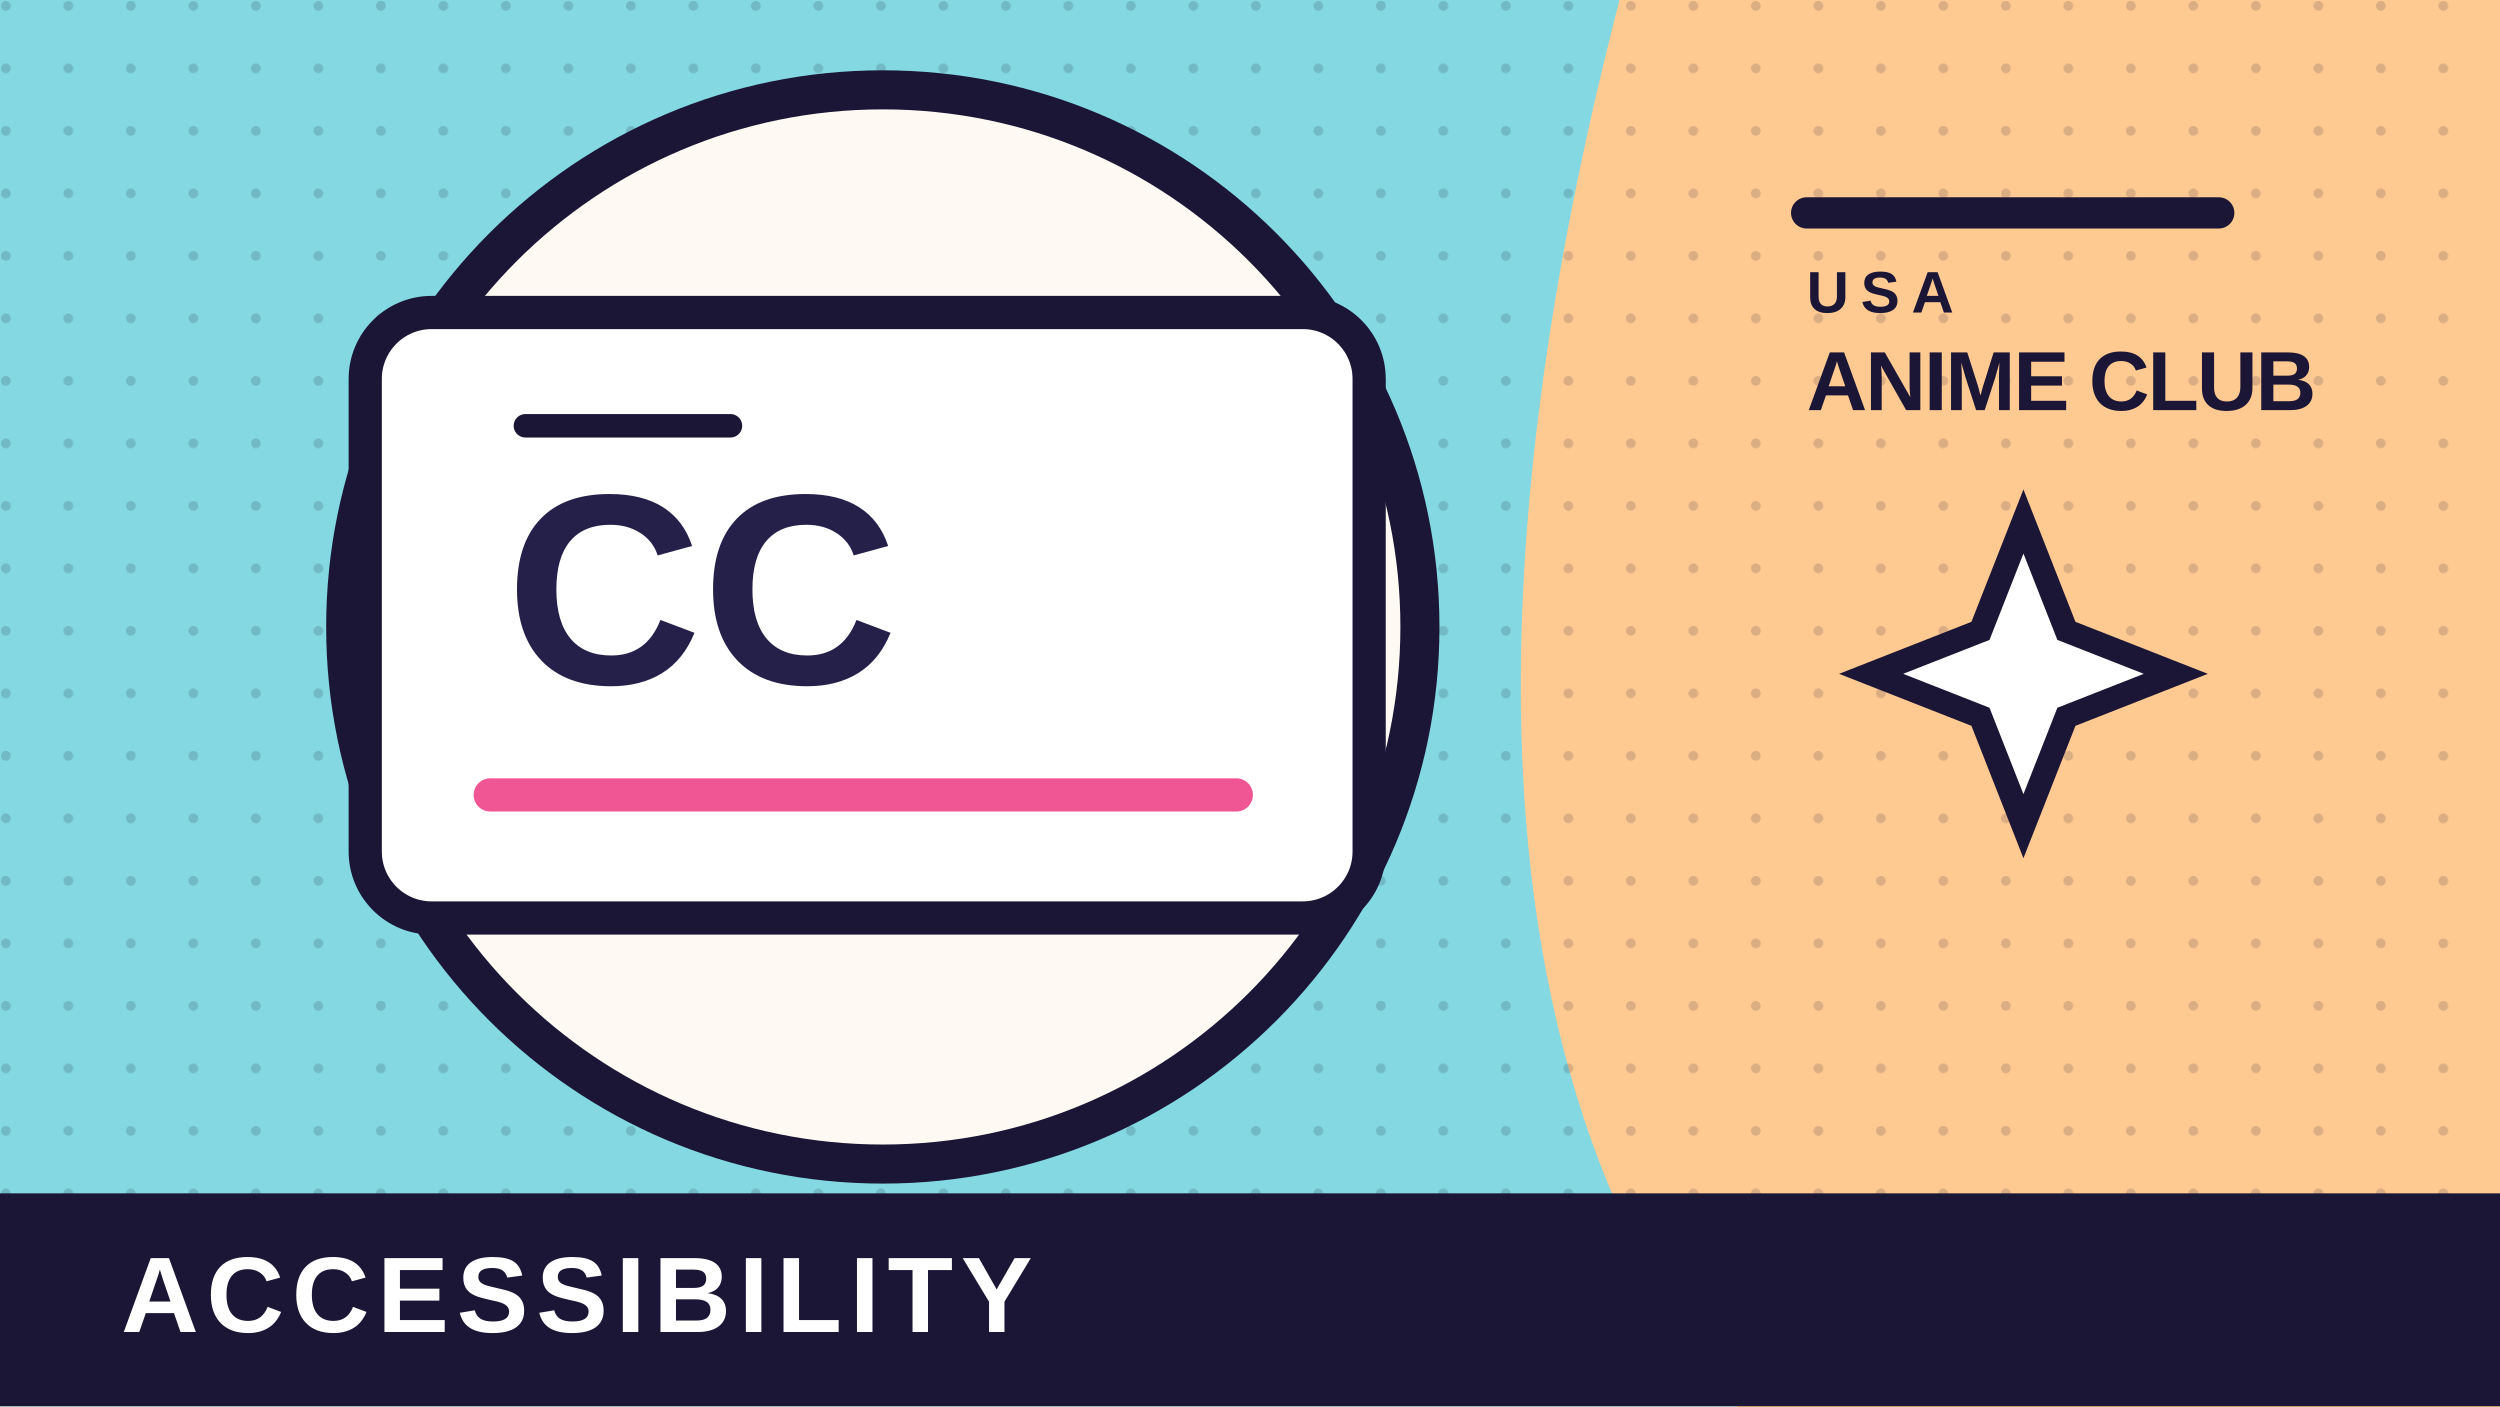
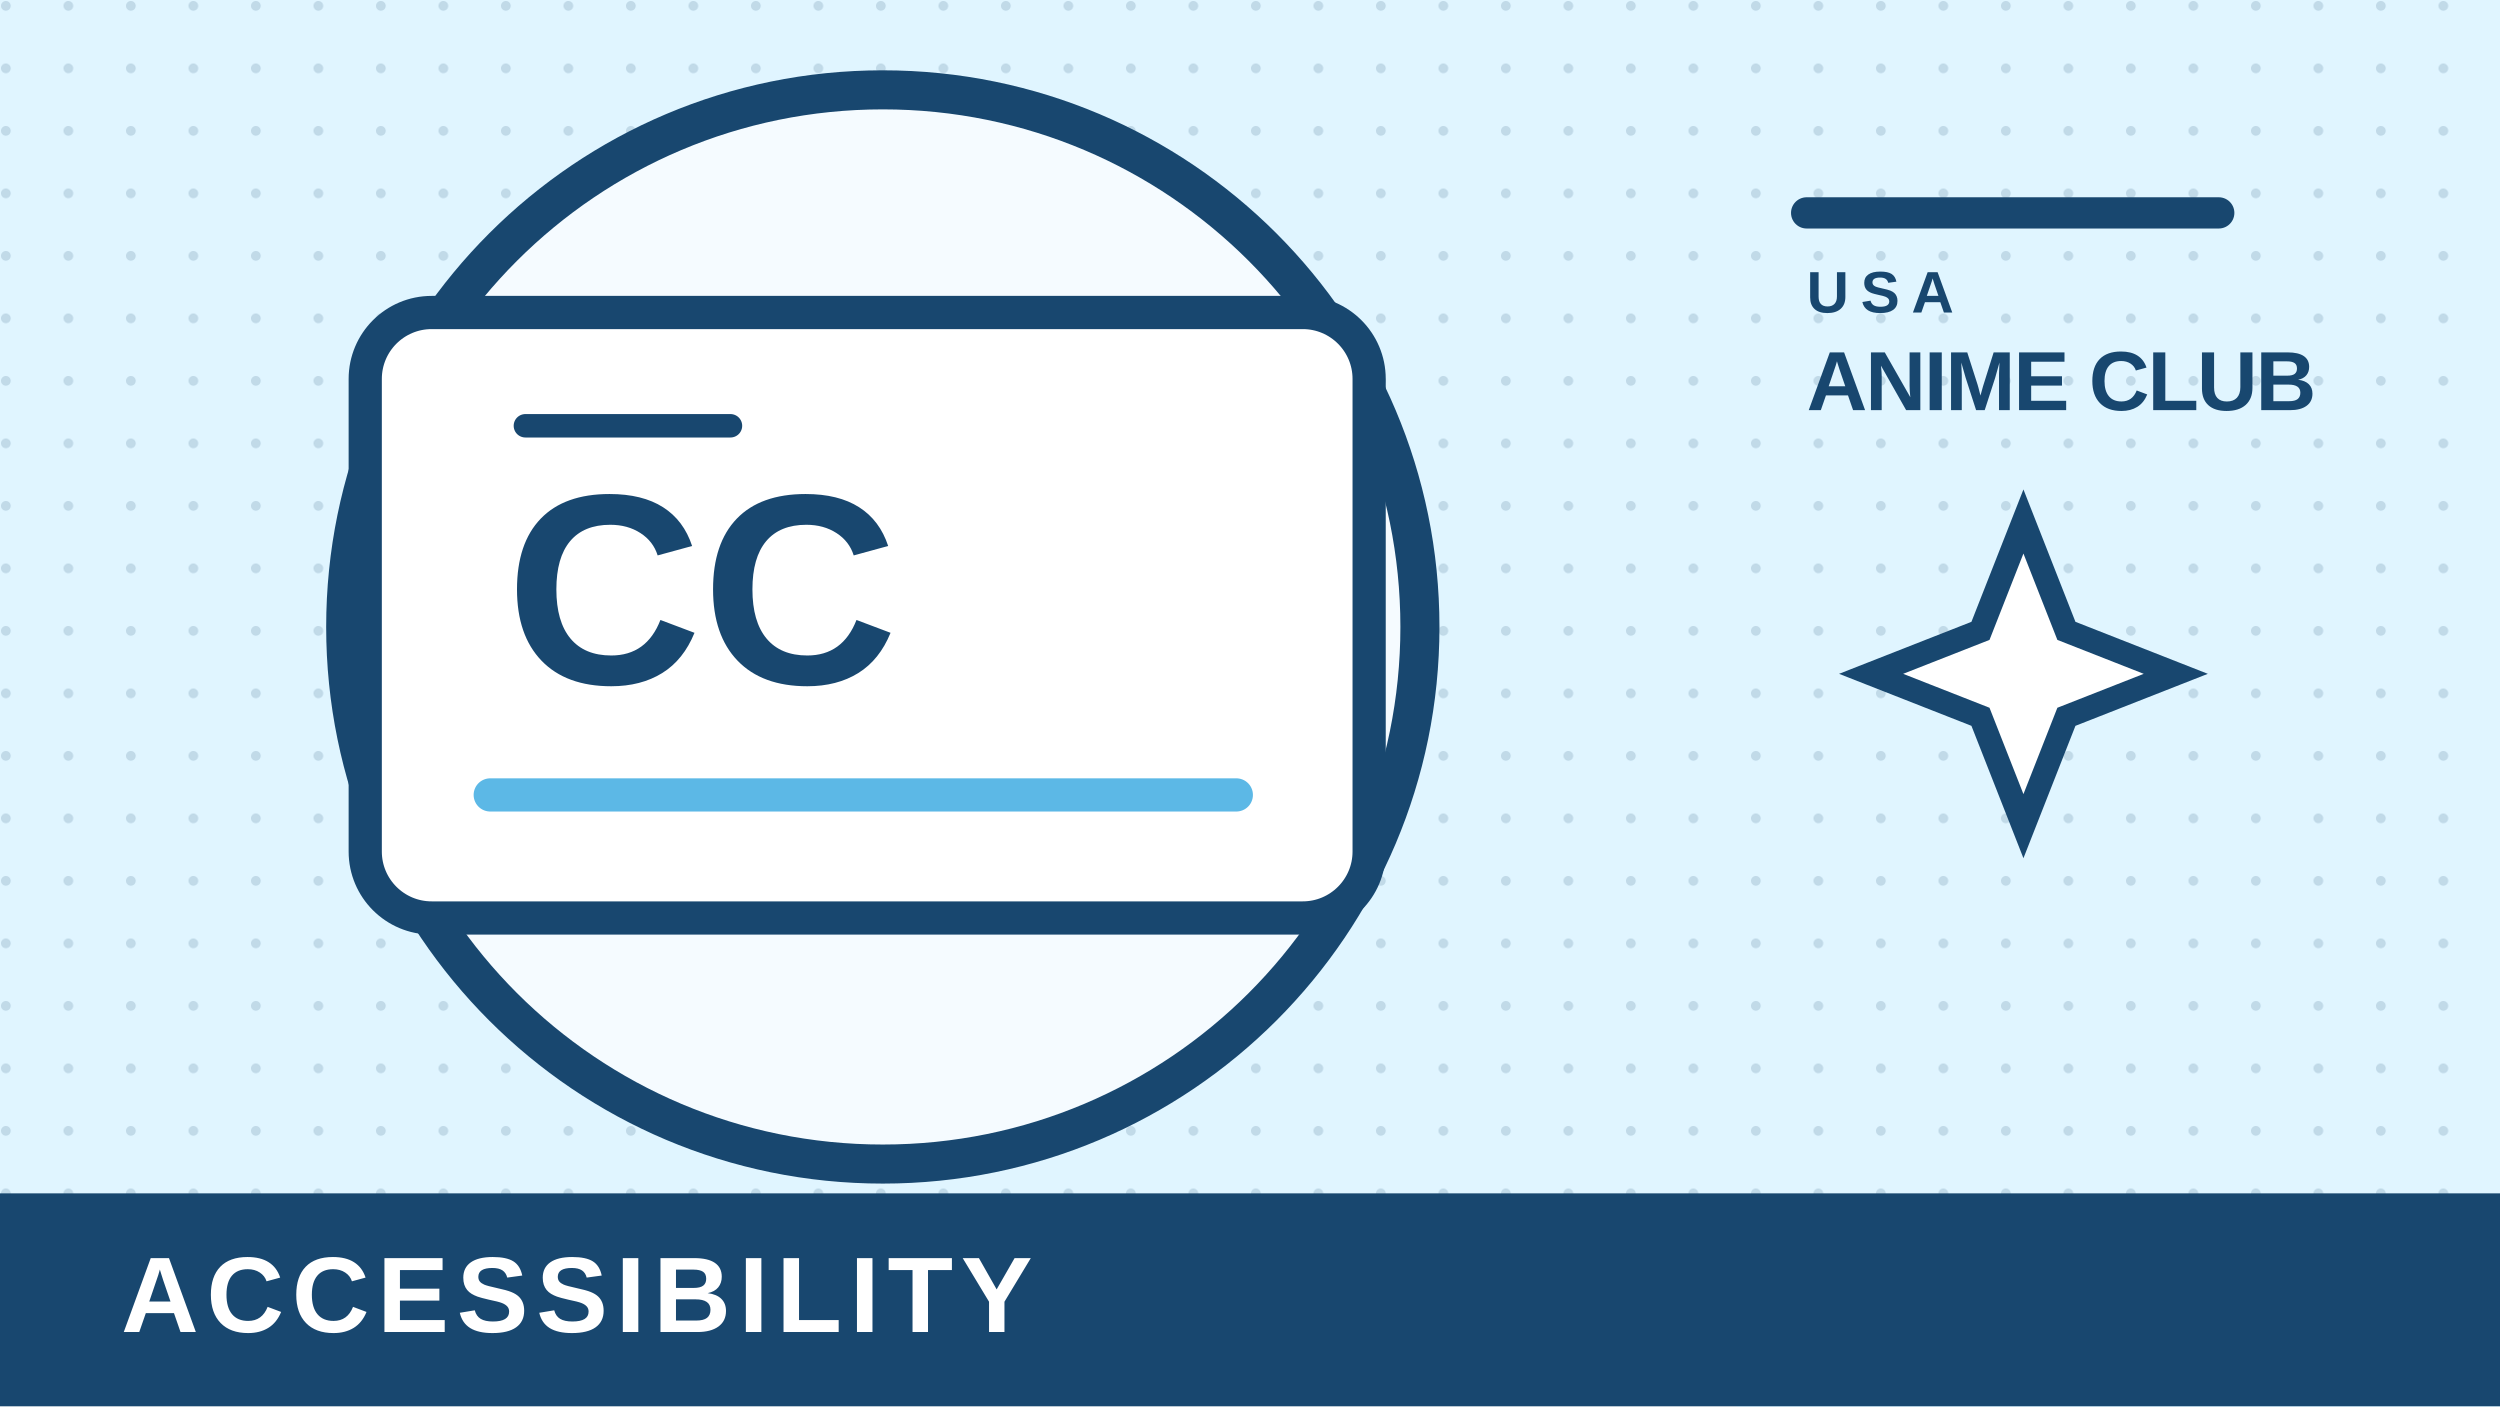
<svg xmlns="http://www.w3.org/2000/svg" viewBox="0 0 1280 720" role="img" aria-labelledby="t d">
  <defs>
    <pattern id="p" width="32" height="32" patternUnits="userSpaceOnUse">
-       <circle cx="3" cy="3" r="2.5" fill="#1b1635" opacity=".16" />
+       <circle cx="3" cy="3" r="2.5" fill="#18476f" opacity=".16" />
    </pattern>
  </defs>
-   <rect width="1280" height="720" fill="#83d8e1" />
-   <path d="M870-140h590v900H925Q663 500 870-140Z" fill="#ffca92" />
+   <rect width="1280" height="720" fill="#e0f5ff" />
+   <path d="M870-140h590v900H925Q663 500 870-140Z" fill="#e0f5ff" />
  <rect width="1280" height="720" fill="url(#p)" />
-   <circle cx="452" cy="321" r="275" fill="#fff9f3" stroke="#1b1635" stroke-width="20" />
+   <circle cx="452" cy="321" r="275" fill="#f5fbff" stroke="#18476f" stroke-width="20" />
  <g transform="translate(-8 0) scale(1.0)">
-     <rect x="195" y="160" width="514" height="310" rx="34" fill="white" stroke="#1b1635" stroke-width="17" />
-     <text x="267" y="350" font-size="139" font-family="Arial,sans-serif" font-weight="900" fill="#25204a">CC</text>
-     <path d="M259 407h382" stroke="#f15694" stroke-width="17" stroke-linecap="round" />
-     <path d="M277 218h105" stroke="#1b1635" stroke-width="12" stroke-linecap="round" />
+     <rect x="195" y="160" width="514" height="310" rx="34" fill="white" stroke="#18476f" stroke-width="17" />
+     <text x="267" y="350" font-size="139" font-family="Arial,sans-serif" font-weight="900" fill="#18476f">CC</text>
+     <path d="M259 407h382" stroke="#5cb8e6" stroke-width="17" stroke-linecap="round" />
+     <path d="M277 218h105" stroke="#18476f" stroke-width="12" stroke-linecap="round" />
  </g>
-   <path d="M925 109h211" stroke="#1b1635" stroke-width="16" stroke-linecap="round" />
-   <text x="925" y="160" fill="#1b1635" font-family="Arial,sans-serif" font-size="30" font-weight="900" letter-spacing="6">USA</text>
-   <text x="925" y="210" fill="#1b1635" font-family="Arial,sans-serif" font-size="43" font-weight="900" letter-spacing="-1">ANIME CLUB</text>
-   <path d="m1036 267 22 56 56 22-56 22-22 56-22-56-56-22 56-22Z" fill="#fff" stroke="#1b1635" stroke-width="12" />
-   <rect y="611" width="1280" height="109" fill="#1b1635" />
+   <path d="M925 109h211" stroke="#18476f" stroke-width="16" stroke-linecap="round" />
+   <text x="925" y="160" fill="#18476f" font-family="Arial,sans-serif" font-size="30" font-weight="900" letter-spacing="6">USA</text>
+   <text x="925" y="210" fill="#18476f" font-family="Arial,sans-serif" font-size="43" font-weight="900" letter-spacing="-1">ANIME CLUB</text>
+   <path d="m1036 267 22 56 56 22-56 22-22 56-22-56-56-22 56-22Z" fill="#fff" stroke="#18476f" stroke-width="12" />
+   <rect y="611" width="1280" height="109" fill="#18476f" />
  <text x="62" y="682" font-family="Arial,sans-serif" font-size="55" font-weight="900" letter-spacing="4" fill="#fff">ACCESSIBILITY</text>
</svg>
